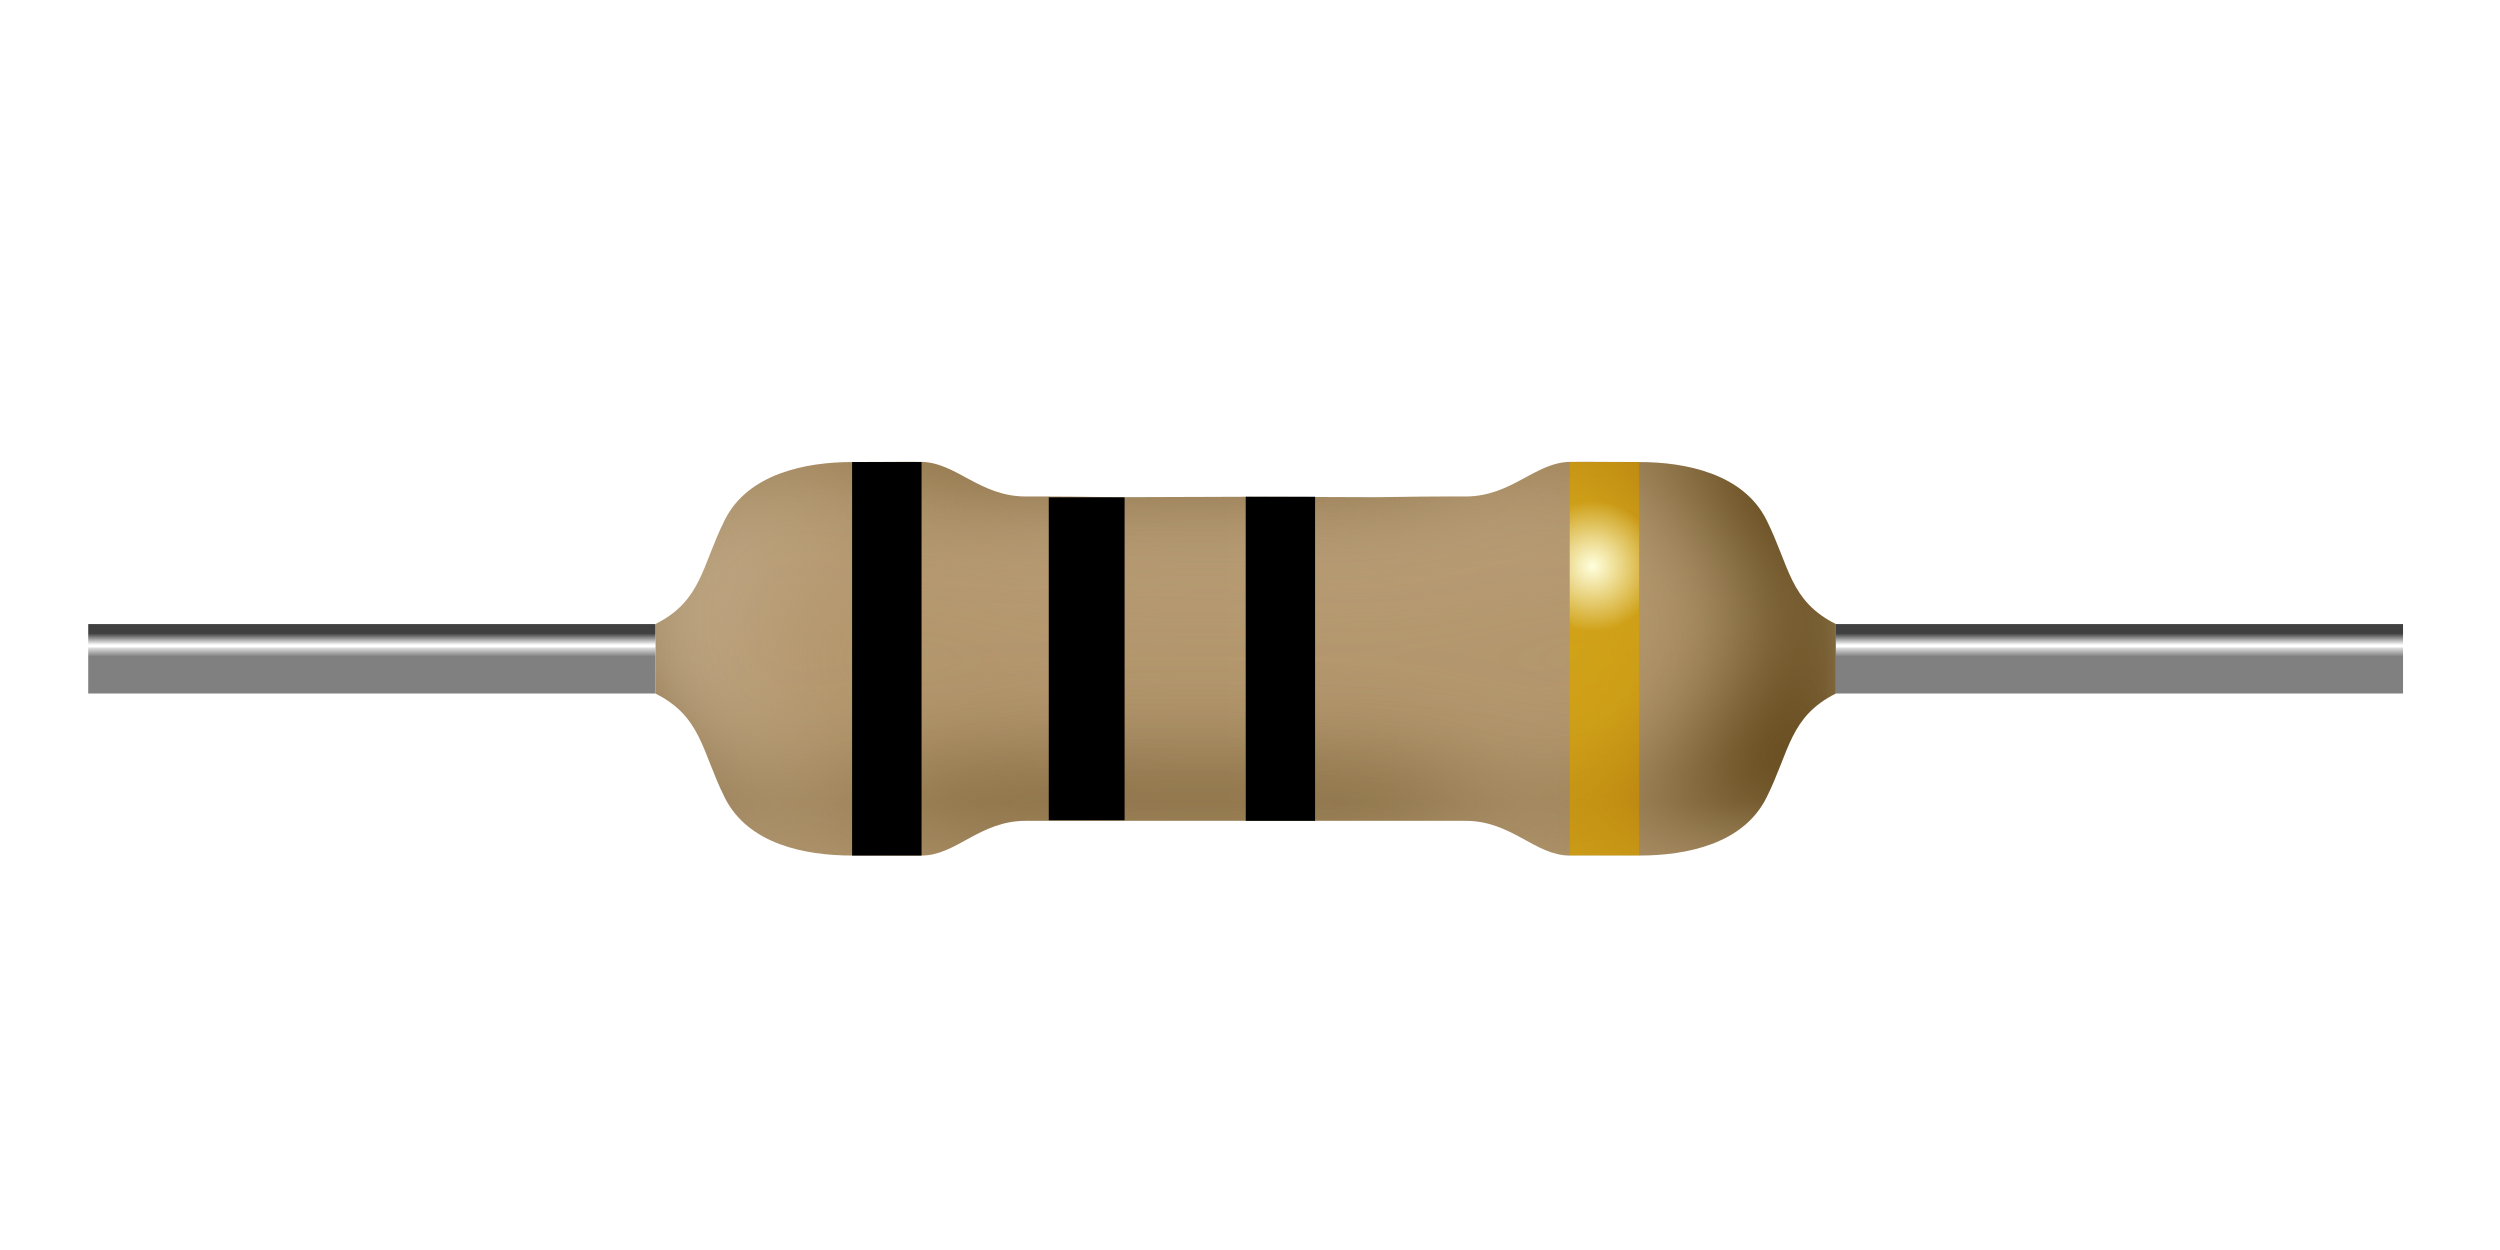
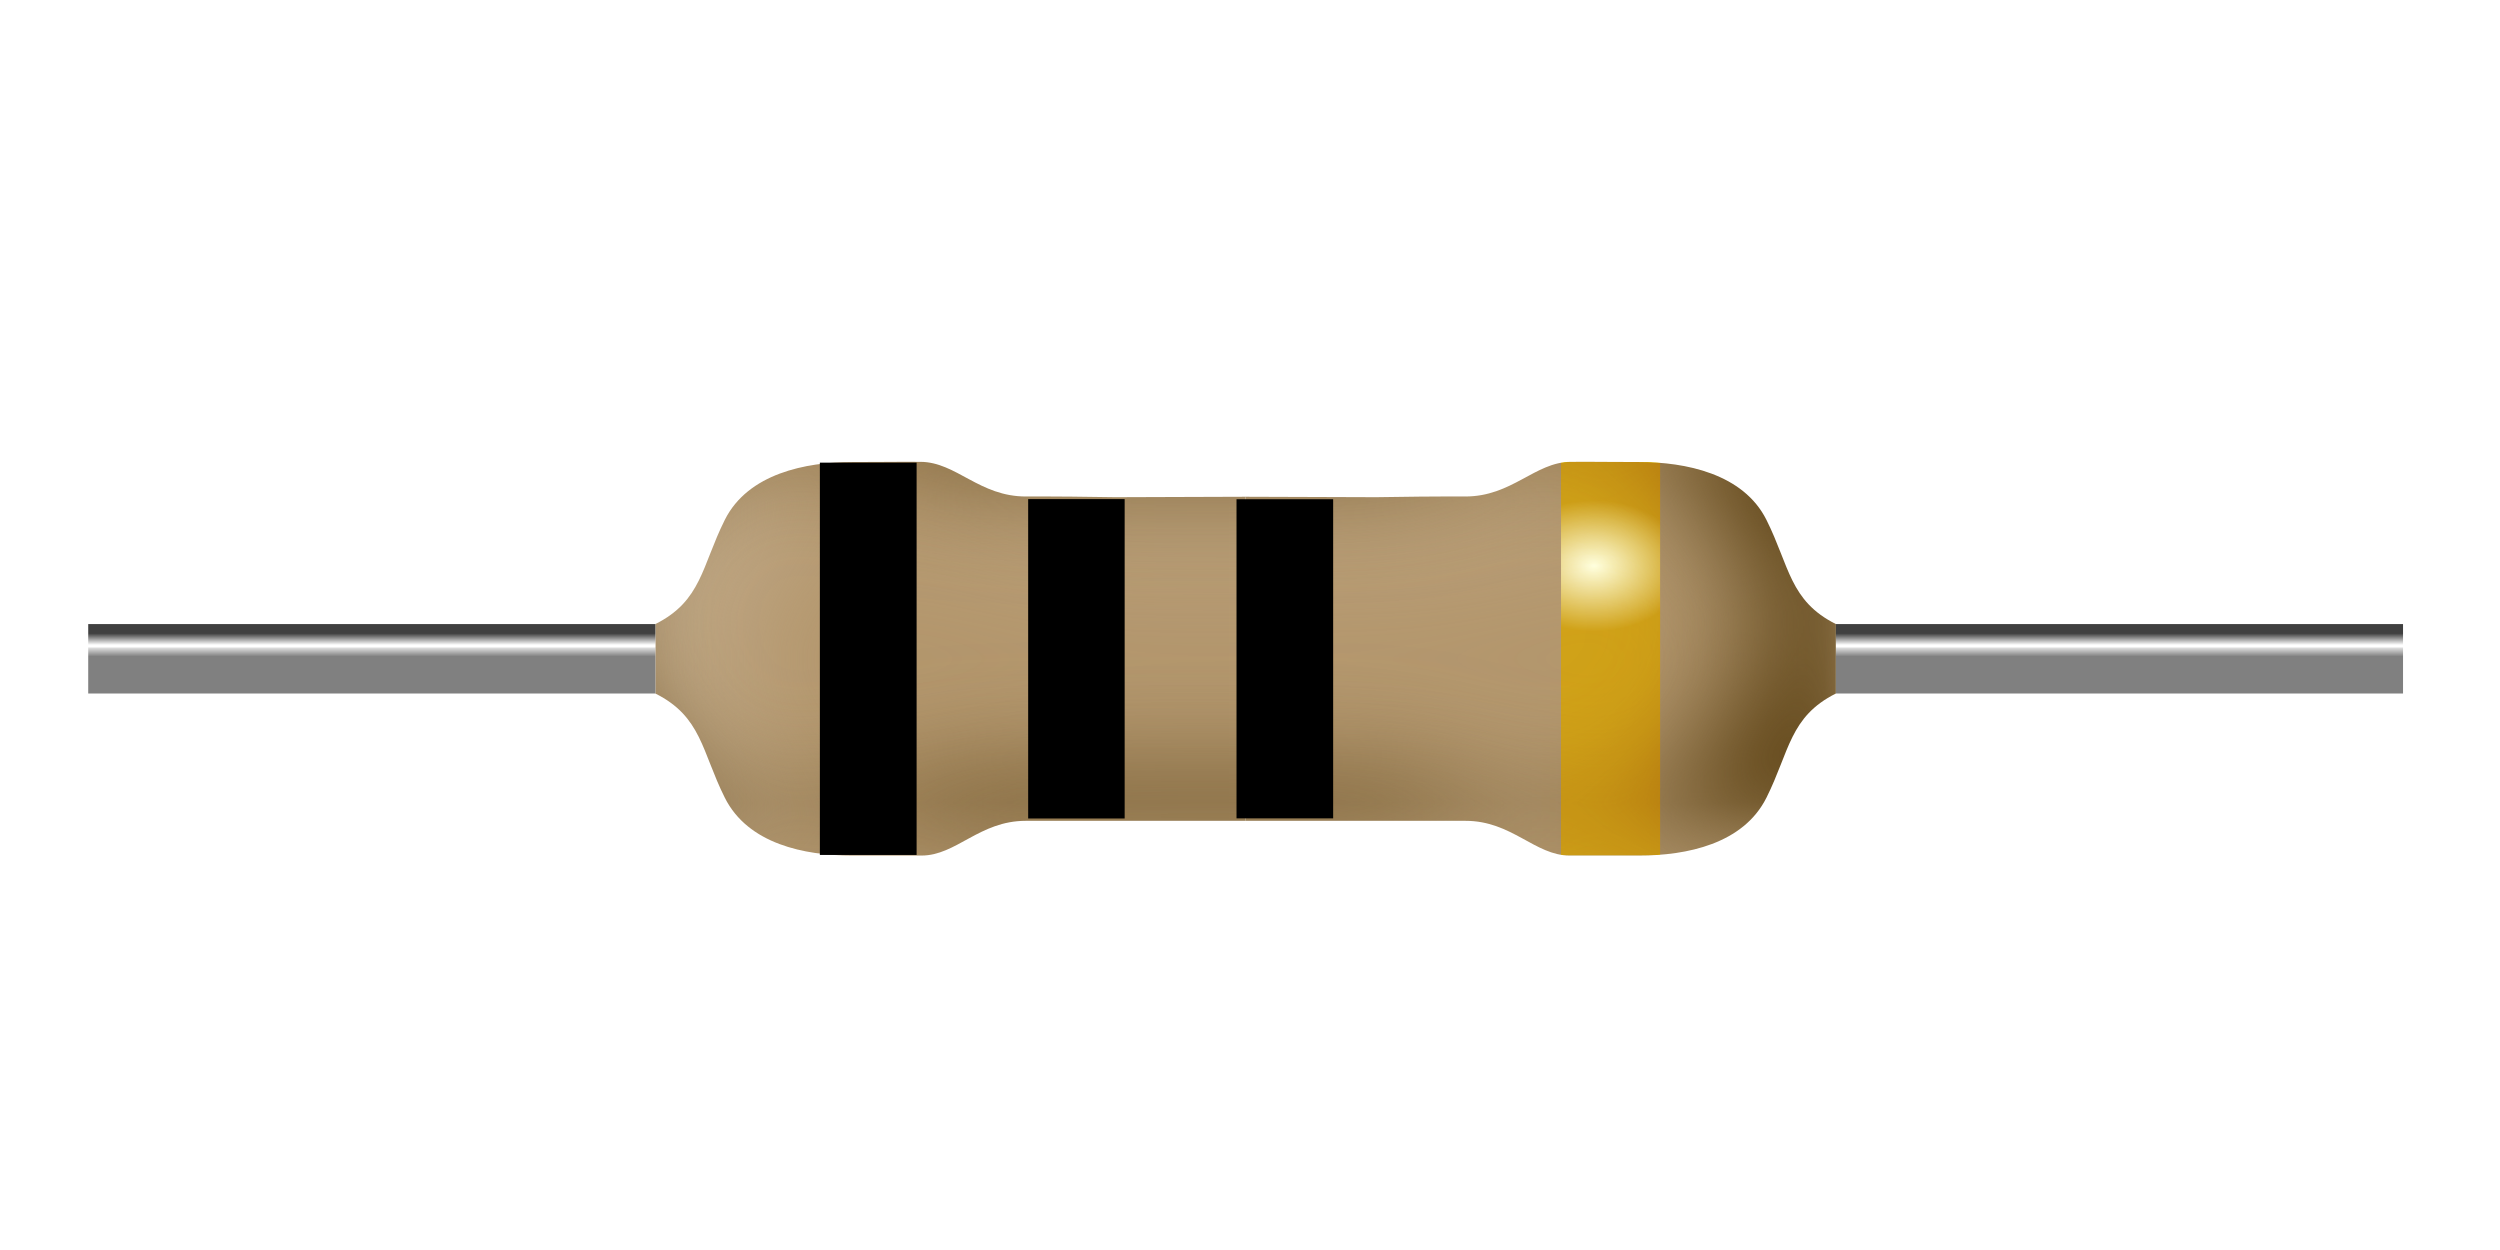
<svg xmlns="http://www.w3.org/2000/svg" xmlns:xlink="http://www.w3.org/1999/xlink" width="108mm" height="54mm" viewBox="0 0 108 54" version="1.1" id="svg8" style="enable-background:new">
  <defs id="defs2">
    <marker style="overflow:visible" id="marker6552" refX="0" refY="0" orient="auto">
      <path transform="scale(-0.6)" d="M 8.719,4.034 -2.207,0.016 8.719,-4.002 c -1.745,2.372 -1.735,5.617 -6e-7,8.035 z" style="fill:#000000;fill-opacity:1;fill-rule:evenodd;stroke:#000000;stroke-width:0.625;stroke-linejoin:round;stroke-opacity:1" id="path6550" />
    </marker>
    <marker orient="auto" refY="0" refX="0" id="marker6446" style="overflow:visible">
      <path id="path6444" style="fill:#000000;fill-opacity:1;fill-rule:evenodd;stroke:#000000;stroke-width:0.625;stroke-linejoin:round;stroke-opacity:1" d="M 8.719,4.034 -2.207,0.016 8.719,-4.002 c -1.745,2.372 -1.735,5.617 -6e-7,8.035 z" transform="scale(-0.6)" />
    </marker>
    <marker orient="auto" refY="0" refX="0" id="Arrow1Lstart" style="overflow:visible">
      <path id="path4851" d="M 0,0 5,-5 -12.5,0 5,5 Z" style="fill:#000000;fill-opacity:1;fill-rule:evenodd;stroke:#000000;stroke-width:1pt;stroke-opacity:1" transform="matrix(0.8,0,0,0.8,10,0)" />
    </marker>
    <marker orient="auto" refY="0" refX="0" id="Arrow2Lend" style="overflow:visible">
      <path id="path4872" style="fill:#000000;fill-opacity:1;fill-rule:evenodd;stroke:#000000;stroke-width:0.625;stroke-linejoin:round;stroke-opacity:1" d="M 8.719,4.034 -2.207,0.016 8.719,-4.002 c -1.745,2.372 -1.735,5.617 -6e-7,8.035 z" transform="matrix(-1.1,0,0,-1.1,-1.1,0)" />
    </marker>
    <linearGradient id="linearGradient7798">
      <stop style="stop-color:#ffffff;stop-opacity:1" offset="0" id="stop7794" />
      <stop style="stop-color:#b08d1c;stop-opacity:1" offset="1" id="stop7796" />
    </linearGradient>
    <linearGradient id="linearGradient5335">
      <stop style="stop-color:#b3966c;stop-opacity:1;" offset="0" id="stop5331" />
      <stop style="stop-color:#b3966c;stop-opacity:1" offset="1" id="stop5333" />
    </linearGradient>
    <linearGradient id="linearGradient4698">
      <stop style="stop-color:#404040;stop-opacity:1" offset="0" id="stop4694" />
      <stop style="stop-color:#ffffff;stop-opacity:1" offset="1" id="stop4696" />
    </linearGradient>
    <linearGradient id="linearGradient4688">
      <stop style="stop-color:#ffffff;stop-opacity:1" offset="0" id="stop4684" />
      <stop style="stop-color:#808080;stop-opacity:1" offset="1" id="stop4686" />
    </linearGradient>
    <filter style="color-interpolation-filters:sRGB" id="filter6573">
      <feFlood flood-opacity="1" flood-color="rgb(205,186,159)" result="flood" id="feFlood6563" />
      <feComposite in="flood" in2="SourceGraphic" operator="out" result="composite1" id="feComposite6565" />
      <feGaussianBlur in="composite1" stdDeviation="7.3" result="blur" id="feGaussianBlur6567" />
      <feOffset dx="0.3" dy="0" result="offset" id="feOffset6569" />
      <feComposite in="offset" in2="SourceGraphic" operator="atop" result="fbSourceGraphic" id="feComposite6571" />
      <feColorMatrix result="fbSourceGraphicAlpha" in="fbSourceGraphic" values="0 0 0 -1 0 0 0 0 -1 0 0 0 0 -1 0 0 0 0 1 0" id="feColorMatrix7727" />
      <feFlood id="feFlood7729" flood-opacity="1" flood-color="rgb(91,64,17)" result="flood" in="fbSourceGraphic" />
      <feComposite in2="fbSourceGraphic" id="feComposite7731" in="flood" operator="out" result="composite1" />
      <feGaussianBlur id="feGaussianBlur7733" in="composite1" stdDeviation="5.208" result="blur" />
      <feOffset id="feOffset7735" dx="-6.3" dy="-3.1" result="offset" />
      <feComposite in2="fbSourceGraphic" id="feComposite7737" in="offset" operator="atop" result="composite2" />
    </filter>
    <linearGradient xlink:href="#linearGradient5335" id="linearGradient7741" gradientUnits="userSpaceOnUse" x1="96" y1="199" x2="96" y2="235" gradientTransform="translate(16,33.99997)" />
    <linearGradient xlink:href="#linearGradient5335" id="linearGradient7743" gradientUnits="userSpaceOnUse" x1="96" y1="199" x2="96" y2="235" gradientTransform="translate(-16,33.99997)" />
    <radialGradient xlink:href="#linearGradient7798" id="radialGradient7800" cx="116.458" cy="188.684" fx="116.458" fy="188.684" r="3" gradientTransform="matrix(-1.333346,-1.33333,1.333329,-1.333345,28.70041,581.8578)" gradientUnits="userSpaceOnUse" />
    <filter style="color-interpolation-filters:sRGB" id="filter8308">
      <feFlood flood-opacity="1" flood-color="rgb(0,0,0)" result="flood" id="feFlood8298" />
      <feComposite in="SourceGraphic" in2="flood" operator="out" result="composite1" id="feComposite8300" />
      <feGaussianBlur in="composite1" stdDeviation="104.7" result="blur" id="feGaussianBlur8302" />
      <feOffset dx="-6.25" dy="-3.1" result="offset" id="feOffset8304" />
      <feComposite in="offset" in2="SourceGraphic" operator="atop" result="composite2" id="feComposite8306" />
    </filter>
    <filter style="color-interpolation-filters:sRGB" id="filter8904">
      <feBlend mode="overlay" in2="BackgroundImage" id="feBlend8906" />
    </filter>
    <linearGradient xlink:href="#linearGradient5335" id="linearGradient3764" gradientUnits="userSpaceOnUse" gradientTransform="translate(-16,33.99997)" x1="96" y1="199" x2="96" y2="235" />
    <linearGradient xlink:href="#linearGradient4688" id="linearGradient3766" gradientUnits="userSpaceOnUse" gradientTransform="translate(-15,-0.1959616)" x1="16" y1="182" x2="16" y2="183" />
    <linearGradient xlink:href="#linearGradient4698" id="linearGradient3768" gradientUnits="userSpaceOnUse" gradientTransform="translate(-15,-0.1959616)" x1="16" y1="181" x2="16" y2="182" />
  </defs>
  <g id="layer1" transform="translate(-60,-139.196)">
    <g style="fill:url(#linearGradient7743);fill-opacity:1;stroke:none;filter:url(#filter6573)" id="g4592" transform="matrix(0.5,0,0,0.5,66.2776,76.20425)">
      <path style="opacity:1;vector-effect:none;fill:url(#linearGradient3764);fill-opacity:1;stroke:none;stroke-width:0.36;stroke-linecap:round;stroke-linejoin:round;stroke-miterlimit:4;stroke-dasharray:none;stroke-dashoffset:0;stroke-opacity:0.473" d="m 95.067,196.903 c -3.757,-0.013 -15,3e-5 -19,3e-5 -4,0 -6,3 -9,3 -3,0 -6,0 -6,0 -4.109,0 -9,-1 -11,-5 -2,-4 -2,-7 -6,-9 v -3 -3 c 4,-2 4,-5 6,-9 2,-4 7,-5 11,-5 4,0 3,-0.031 5.911,-0.016 3.089,0.016 5.089,3.016 9.142,2.993 1.947,-0.011 5.947,0.023 7.677,0.062 3.757,-0.013 7.513,-0.026 11.27,-0.039" id="use4554" />
      <use style="fill:url(#linearGradient7741);fill-opacity:1;stroke:none" transform="matrix(-1,0,0,1,190.1336,-3e-5)" height="100%" width="100%" id="use5307" xlink:href="#use4554" y="0" x="0" />
    </g>
    <g transform="matrix(0.5,0,0,0.5,66.31101,76.15578)" id="g8164">
      <g id="g4704" style="display:inline">
        <rect y="182" x="-5" height="4" width="49" id="rect4594" style="opacity:1;vector-effect:none;fill:url(#linearGradient3766);fill-opacity:1;stroke:none;stroke-width:0.17;stroke-linecap:round;stroke-linejoin:round;stroke-miterlimit:4;stroke-dasharray:none;stroke-dashoffset:0.643;stroke-opacity:0.473" />
        <rect y="180" x="-5" height="2" width="49" id="rect4594-9" style="opacity:1;vector-effect:none;fill:url(#linearGradient3768);fill-opacity:1;stroke:none;stroke-width:0.17;stroke-linecap:round;stroke-linejoin:round;stroke-miterlimit:4;stroke-dasharray:none;stroke-dashoffset:0.643;stroke-opacity:0.473" />
      </g>
      <use x="0" y="0" xlink:href="#g4704" id="use4706" width="100%" height="100%" transform="translate(151)" style="display:inline" />
    </g>
-     <rect style="vector-effect:none;fill:url(#radialGradient7800);fill-opacity:1;stroke:none;stroke-width:0.17;stroke-linecap:round;stroke-linejoin:round;stroke-miterlimit:4;stroke-dasharray:none;stroke-dashoffset:0.643;stroke-opacity:1;filter:url(#filter8904)" id="rect7747-1-3-1" width="6" height="34" x="123" y="166" transform="matrix(0.5,0,0,0.5,66.31101,76.15578)" />
-     <rect style="vector-effect:none;fill:{{ color_multiplicador }};fill-opacity:1;stroke:none;stroke-width:0.17;stroke-linecap:round;stroke-linejoin:round;stroke-miterlimit:4;stroke-dasharray:none;stroke-dashoffset:0.643;stroke-opacity:1;filter:url(#filter8308)" id="rect7747" width="6" height="28" x="96" y="169" transform="matrix(0.5,0,0,0.5,65.81101,76.15575)" />
-     <rect style="vector-effect:none;fill:{{ color_segunda }};fill-opacity:1;stroke:none;stroke-width:0.17;stroke-linecap:round;stroke-linejoin:round;stroke-miterlimit:4;stroke-dasharray:none;stroke-dashoffset:0.643;stroke-opacity:1;filter:url(#filter8308)" id="rect7747-1" width="6" height="28" x="78" y="169" transform="matrix(0.5459045,0,0,0.4982019,62.72638,76.48484)" />
-     <rect style="vector-effect:none;fill:{{ color_primera }};fill-opacity:1;stroke:none;stroke-width:0.17;stroke-linecap:round;stroke-linejoin:round;stroke-miterlimit:4;stroke-dasharray:none;stroke-dashoffset:0.643;stroke-opacity:1;filter:url(#filter8308)" id="rect7747-1-3" width="6" height="34" x="61" y="166" transform="matrix(0.5,0,0,0.5,66.31101,76.15578)" />
+     <rect style="vector-effect:none;fill:url(#radialGradient7800);fill-opacity:1;stroke:none;stroke-width:0.17;stroke-linecap:round;stroke-linejoin:round;stroke-miterlimit:4;stroke-dasharray:none;stroke-dashoffset:0.643;stroke-opacity:1;filter:url(#filter8904)" id="rect7747-1-3-1" width="6" height="34" x="123" y="166" transform="matrix(0.7135041,0,0,0.5003677,39.67537,76.07641)" />
+     <rect style="vector-effect:none;fill:{{ color_multiplicador }};fill-opacity:1;stroke:none;stroke-width:0.17;stroke-linecap:round;stroke-linejoin:round;stroke-miterlimit:4;stroke-dasharray:none;stroke-dashoffset:0.643;stroke-opacity:1;filter:url(#filter8308)" id="rect7747" width="6" height="28" x="96" y="169" transform="matrix(0.6958142,0,0,0.4923681,46.61933,77.55239)" />
+     <rect style="vector-effect:none;fill:{{ color_segunda }};fill-opacity:1;stroke:none;stroke-width:0.17;stroke-linecap:round;stroke-linejoin:round;stroke-miterlimit:4;stroke-dasharray:none;stroke-dashoffset:0.643;stroke-opacity:1;filter:url(#filter8308)" id="rect7747-1" width="6" height="28" x="78" y="169" transform="matrix(0.6947202,0,0,0.4927665,50.22865,77.47951)" />
+     <rect style="vector-effect:none;fill:{{ color_primera }};fill-opacity:1;stroke:none;stroke-width:0.17;stroke-linecap:round;stroke-linejoin:round;stroke-miterlimit:4;stroke-dasharray:none;stroke-dashoffset:0.643;stroke-opacity:1;filter:url(#filter8308)" id="rect7747-1-3" width="6" height="34" x="61" y="166" transform="matrix(0.6965847,0,0,0.4984398,52.92629,76.4413)" />
    <g id="g6894" transform="translate(-2,-0.8040437)" />
  </g>
</svg>
